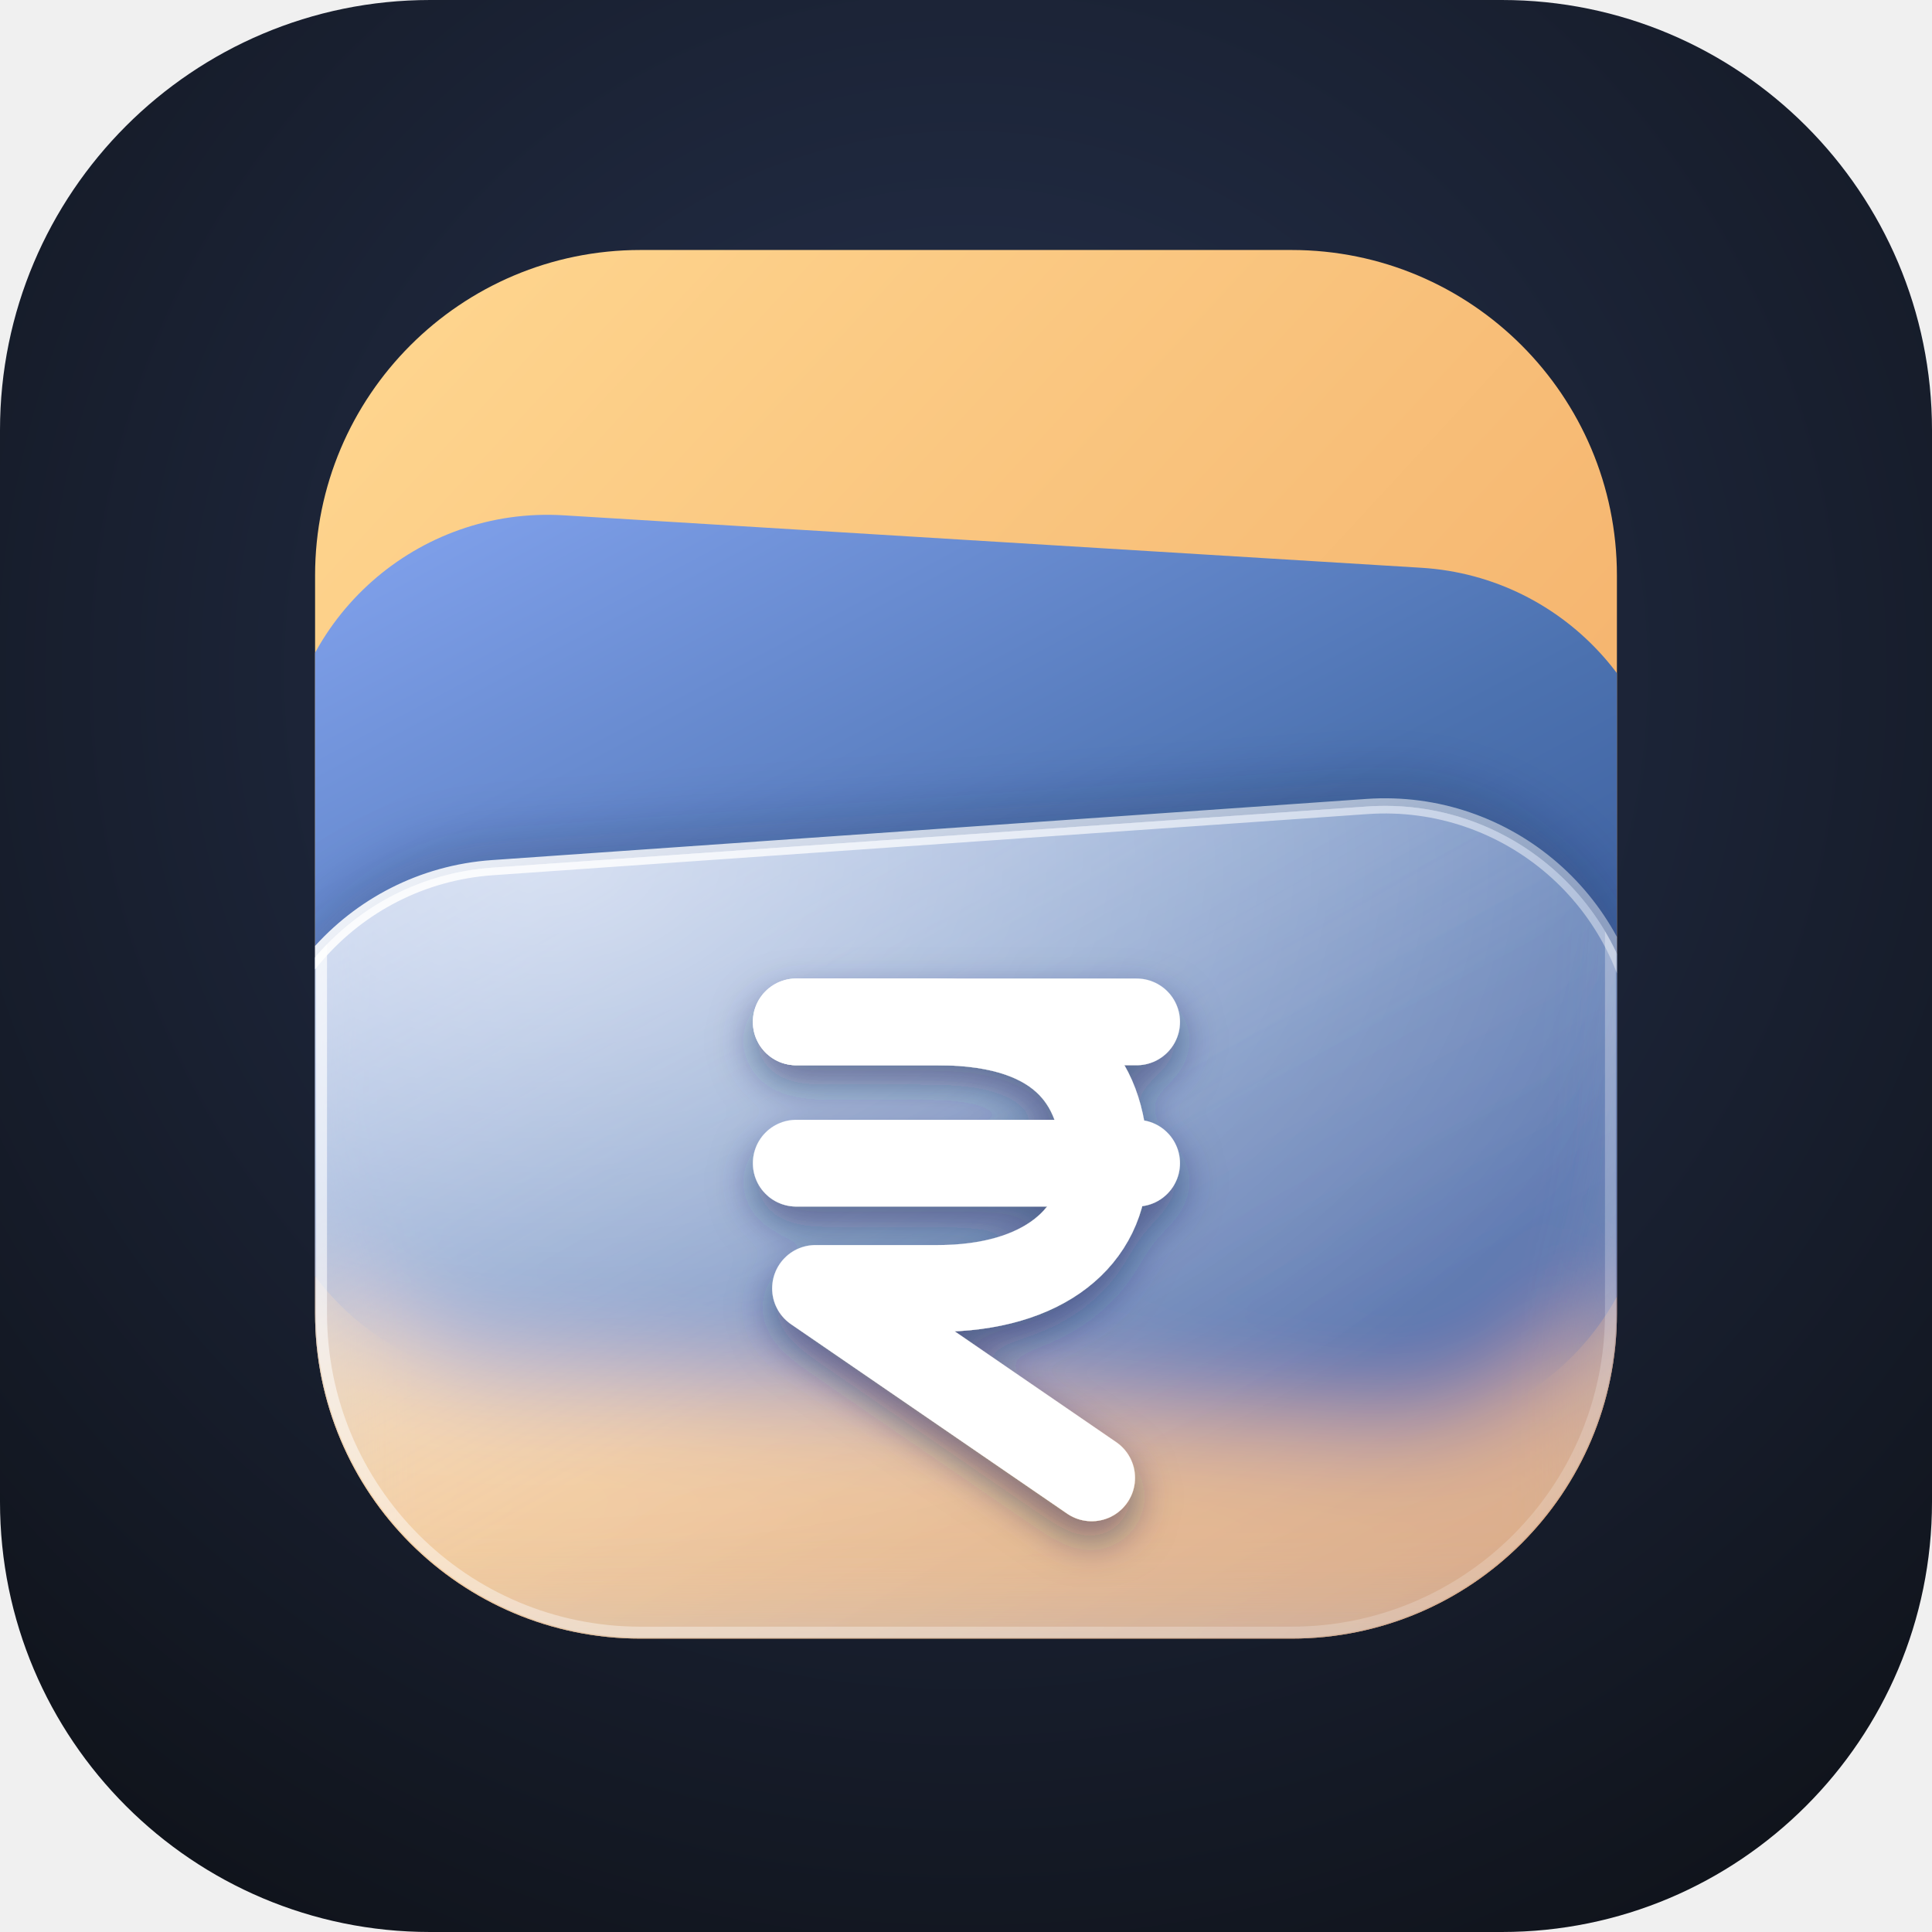
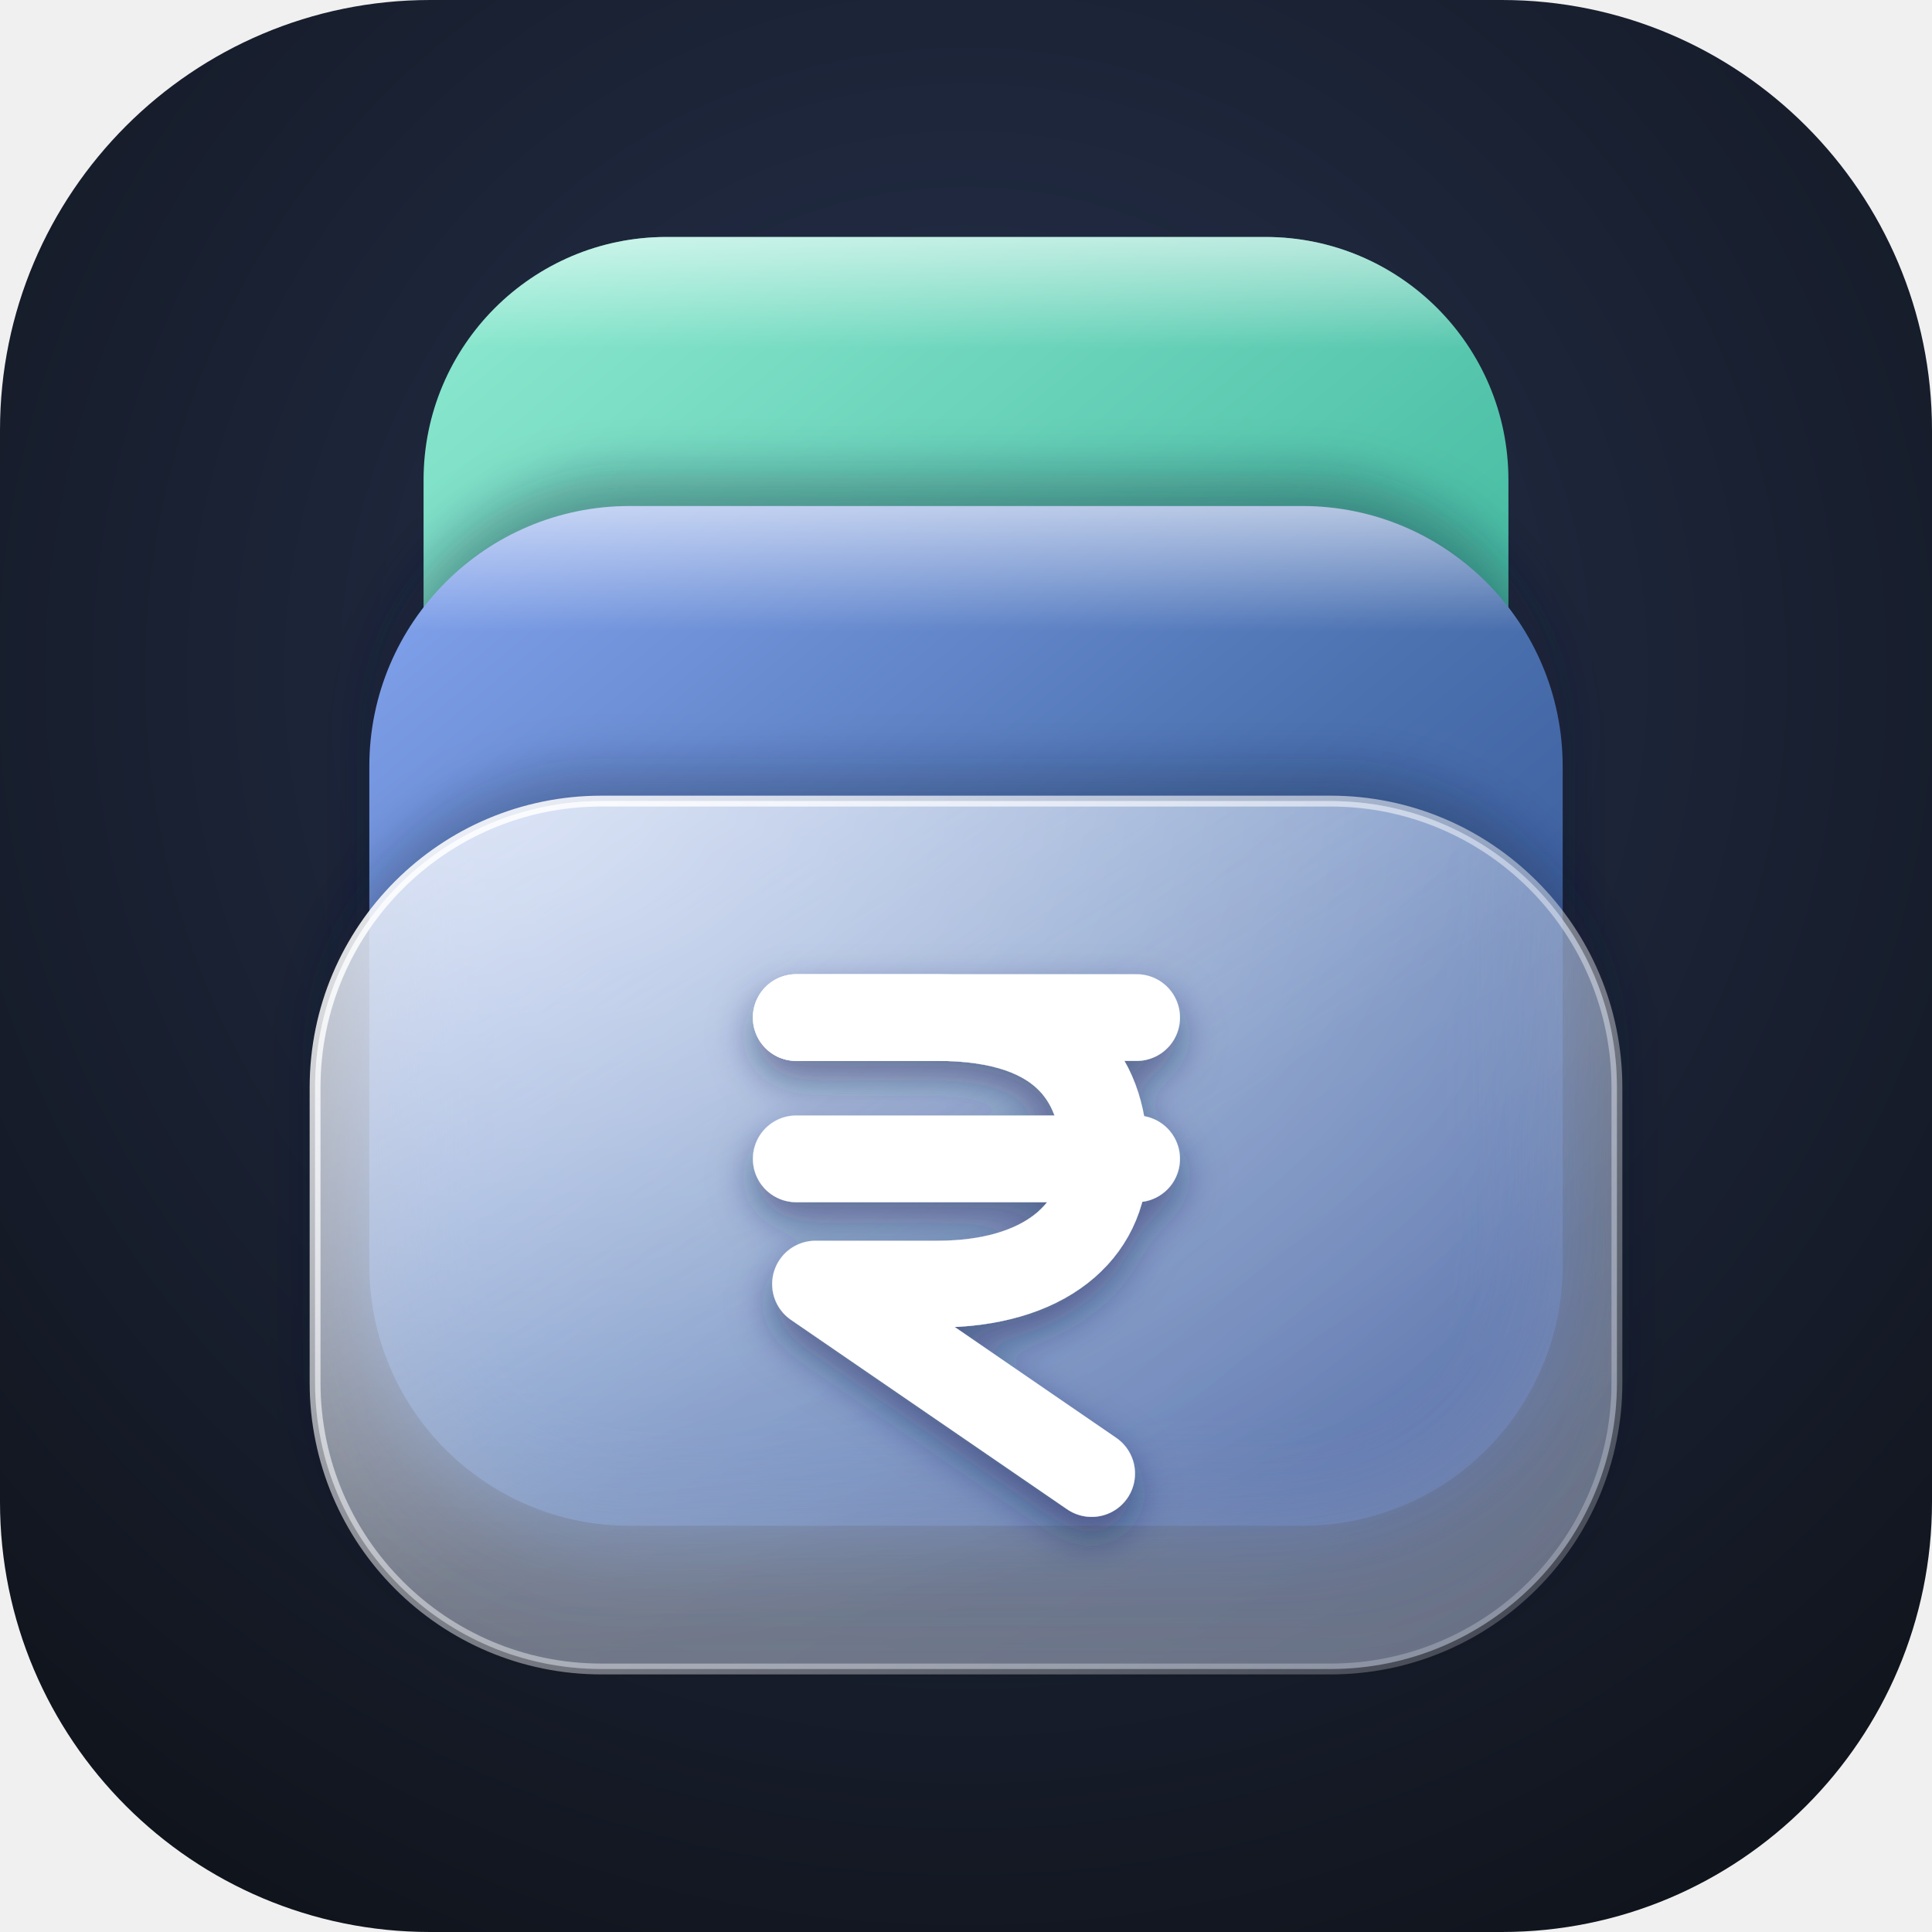
<svg xmlns="http://www.w3.org/2000/svg" viewBox="0 0 1024 1024" width="1024" height="1024">
  <defs>
    <radialGradient id="bg" cx="0.5" cy="0.35" r="0.8">
      <stop offset="0" stop-color="#26324F" />
      <stop offset="1" stop-color="#0E1117" />
    </radialGradient>
  </defs>
  <rect width="1024" height="1024" rx="228" fill="url(#bg)" />
  <svg x="-76.8" y="-76.8" width="1177.6" height="1177.6" viewBox="0 0 1024 1024">
    <defs>
-       <linearGradient id="warm" x1="0" y1="0" x2="1" y2="1">
-         <stop offset="0" stop-color="#FFD891" />
-         <stop offset="1" stop-color="#F0A35E" />
+       <linearGradient id="back" x1="0" y1="0" x2="1" y2="1">
+         <stop offset="0" stop-color="#8FEBD2" />
+         <stop offset="1" stop-color="#27A88E" />
      </linearGradient>
      <linearGradient id="blue" x1="0" y1="0" x2="1" y2="1">
        <stop offset="0" stop-color="#86A6F2" />
        <stop offset="0.5" stop-color="#4C72B0" />
        <stop offset="1" stop-color="#2A4687" />
      </linearGradient>
+       <linearGradient id="topLight" x1="0" y1="0" x2="0" y2="1">
+         <stop offset="0" stop-color="#FFFFFF" stop-opacity="0.55" />
+         <stop offset="0.12" stop-color="#FFFFFF" stop-opacity="0" />
+       </linearGradient>
      <linearGradient id="glassFill" x1="0" y1="0" x2="0.9" y2="1">
-         <stop offset="0" stop-color="#FFFFFF" stop-opacity="0.60" />
-         <stop offset="0.55" stop-color="#E6EDFF" stop-opacity="0.30" />
-         <stop offset="1" stop-color="#9DB4EE" stop-opacity="0.30" />
+         <stop offset="0" stop-color="#FFFFFF" stop-opacity="0.62" />
+         <stop offset="0.55" stop-color="#E6EDFF" stop-opacity="0.32" />
+         <stop offset="1" stop-color="#B7C8F3" stop-opacity="0.34" />
      </linearGradient>
      <linearGradient id="glassEdge" x1="0" y1="0" x2="1" y2="1">
        <stop offset="0" stop-color="#FFFFFF" stop-opacity="0.95" />
        <stop offset="0.5" stop-color="#FFFFFF" stop-opacity="0.45" />
-         <stop offset="1" stop-color="#FFFFFF" stop-opacity="0.15" />
+         <stop offset="1" stop-color="#FFFFFF" stop-opacity="0.18" />
      </linearGradient>
      <radialGradient id="sheen" cx="0.2" cy="0.1" r="0.8">
        <stop offset="0" stop-color="#FFFFFF" stop-opacity="0.5" />
        <stop offset="1" stop-color="#FFFFFF" stop-opacity="0" />
      </radialGradient>
      <filter id="frost" x="-20%" y="-20%" width="140%" height="140%">
-         <feGaussianBlur stdDeviation="22" />
+         <feGaussianBlur stdDeviation="24" />
      </filter>
-       <filter id="lift" x="-20%" y="-30%" width="140%" height="160%">
-         <feGaussianBlur stdDeviation="14" />
+       <filter id="contact" x="-20%" y="-30%" width="140%" height="160%">
+         <feGaussianBlur stdDeviation="12" />
      </filter>
      <filter id="glyphShadow" x="-40%" y="-40%" width="180%" height="180%">
        <feDropShadow dx="0" dy="12" stdDeviation="13" flood-color="#132352" flood-opacity="0.5" />
      </filter>
-       <clipPath id="outline">
-         <rect x="212" y="182" width="600" height="640" rx="150" />
+       <rect id="backCard" x="262" y="176" width="500" height="420" rx="112" />
+       <rect id="midCard" x="237" y="300" width="550" height="470" rx="120" />
+       <rect id="glassCard" x="212" y="436" width="600" height="400" rx="132" />
+       <clipPath id="glassClip">
+         <use href="#glassCard" />
      </clipPath>
-       <clipPath id="pocket">
-         <rect x="192" y="452" width="640" height="480" rx="118" transform="rotate(-4 512 692)" />
-       </clipPath>
-       <g id="back">
-         <rect x="212" y="182" width="600" height="640" fill="url(#warm)" />
-         <rect x="192" y="316" width="640" height="400" rx="122" fill="url(#blue)" transform="rotate(3.5 512 516)" />
+       <g id="behindGlass">
+         <use href="#backCard" fill="url(#back)" />
+         <use href="#midCard" fill="url(#blue)" />
      </g>
    </defs>
-     <g clip-path="url(#outline)">
-       <use href="#back" />
-       <rect x="192" y="440" width="640" height="480" rx="118" transform="rotate(-4 512 680)" fill="#0B1633" opacity="0.22" filter="url(#lift)" />
-       <g clip-path="url(#pocket)">
-         <rect x="212" y="182" width="600" height="640" fill="#F4F7FF" opacity="0.30" />
-         <g filter="url(#frost)">
-           <use href="#back" />
-         </g>
-         <rect x="192" y="420" width="640" height="420" fill="url(#glassFill)" />
-         <rect x="192" y="420" width="640" height="420" fill="url(#sheen)" />
+     <use href="#backCard" fill="url(#back)" />
+     <use href="#backCard" fill="url(#topLight)" />
+     <use href="#midCard" transform="translate(0 -14)" fill="#0A1230" opacity="0.35" filter="url(#contact)" />
+     <use href="#midCard" fill="url(#blue)" />
+     <use href="#midCard" fill="url(#topLight)" />
+     <use href="#glassCard" transform="translate(0 -14)" fill="#0A1230" opacity="0.30" filter="url(#contact)" />
+     <g clip-path="url(#glassClip)">
+       <rect x="150" y="380" width="724" height="500" fill="#F4F7FF" opacity="0.18" />
+       <g filter="url(#frost)">
+         <use href="#behindGlass" />
      </g>
-       <rect x="192" y="452" width="640" height="480" rx="118" transform="rotate(-4 512 692)" fill="none" stroke="url(#glassEdge)" stroke-width="7" />
+       <rect x="150" y="380" width="724" height="500" fill="url(#glassFill)" />
+       <rect x="150" y="380" width="724" height="500" fill="url(#sheen)" />
    </g>
-     <g clip-path="url(#pocket)">
-       <rect x="215" y="185" width="594" height="634" rx="147" fill="none" stroke="url(#glassEdge)" stroke-width="5" />
-     </g>
-     <g transform="translate(416 520) scale(0.74)" filter="url(#glyphShadow)" fill="none" stroke="#FFFFFF" stroke-width="54" stroke-linecap="round" stroke-linejoin="round">
+     <use href="#glassCard" fill="none" stroke="url(#glassEdge)" stroke-width="5" />
+     <g transform="translate(416 518) scale(0.74)" filter="url(#glyphShadow)" fill="none" stroke="#FFFFFF" stroke-width="54" stroke-linecap="round" stroke-linejoin="round">
      <path d="M24 24 H236" />
      <path d="M24 112 H236" />
      <path d="M24 24 H112 C194 24 216 66 216 112 C216 158 178 190 112 190 H36 L208 308" />
    </g>
  </svg>
</svg>
